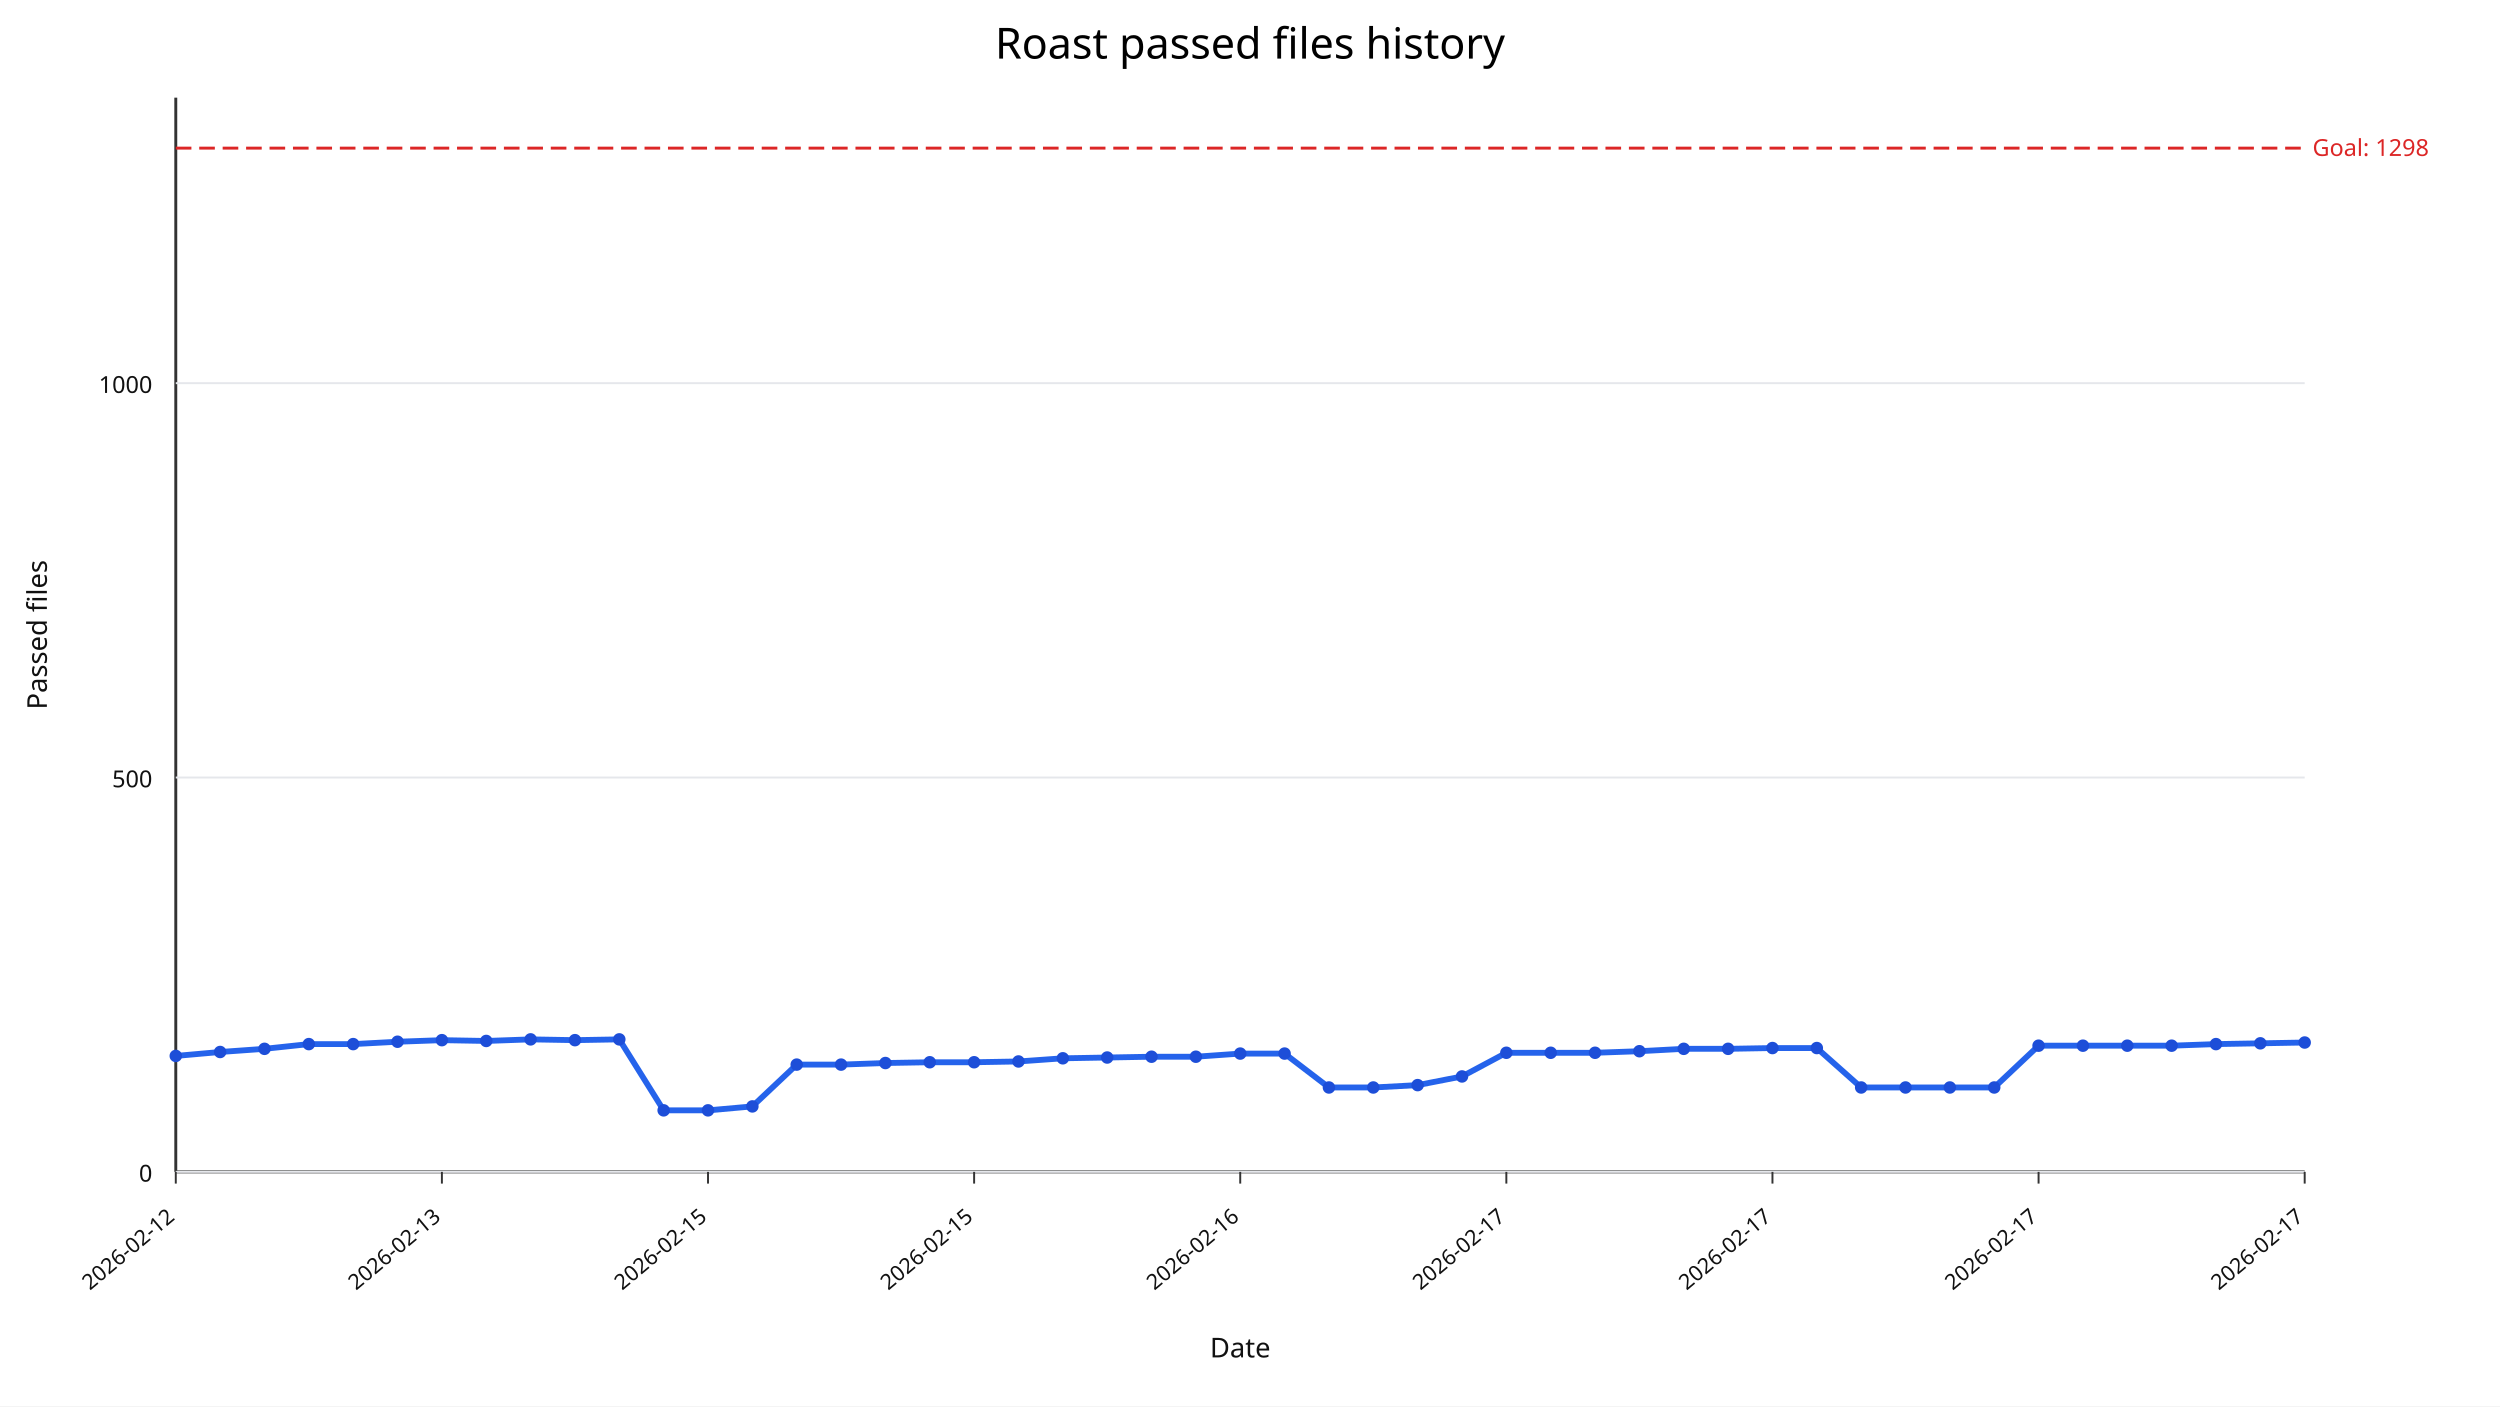
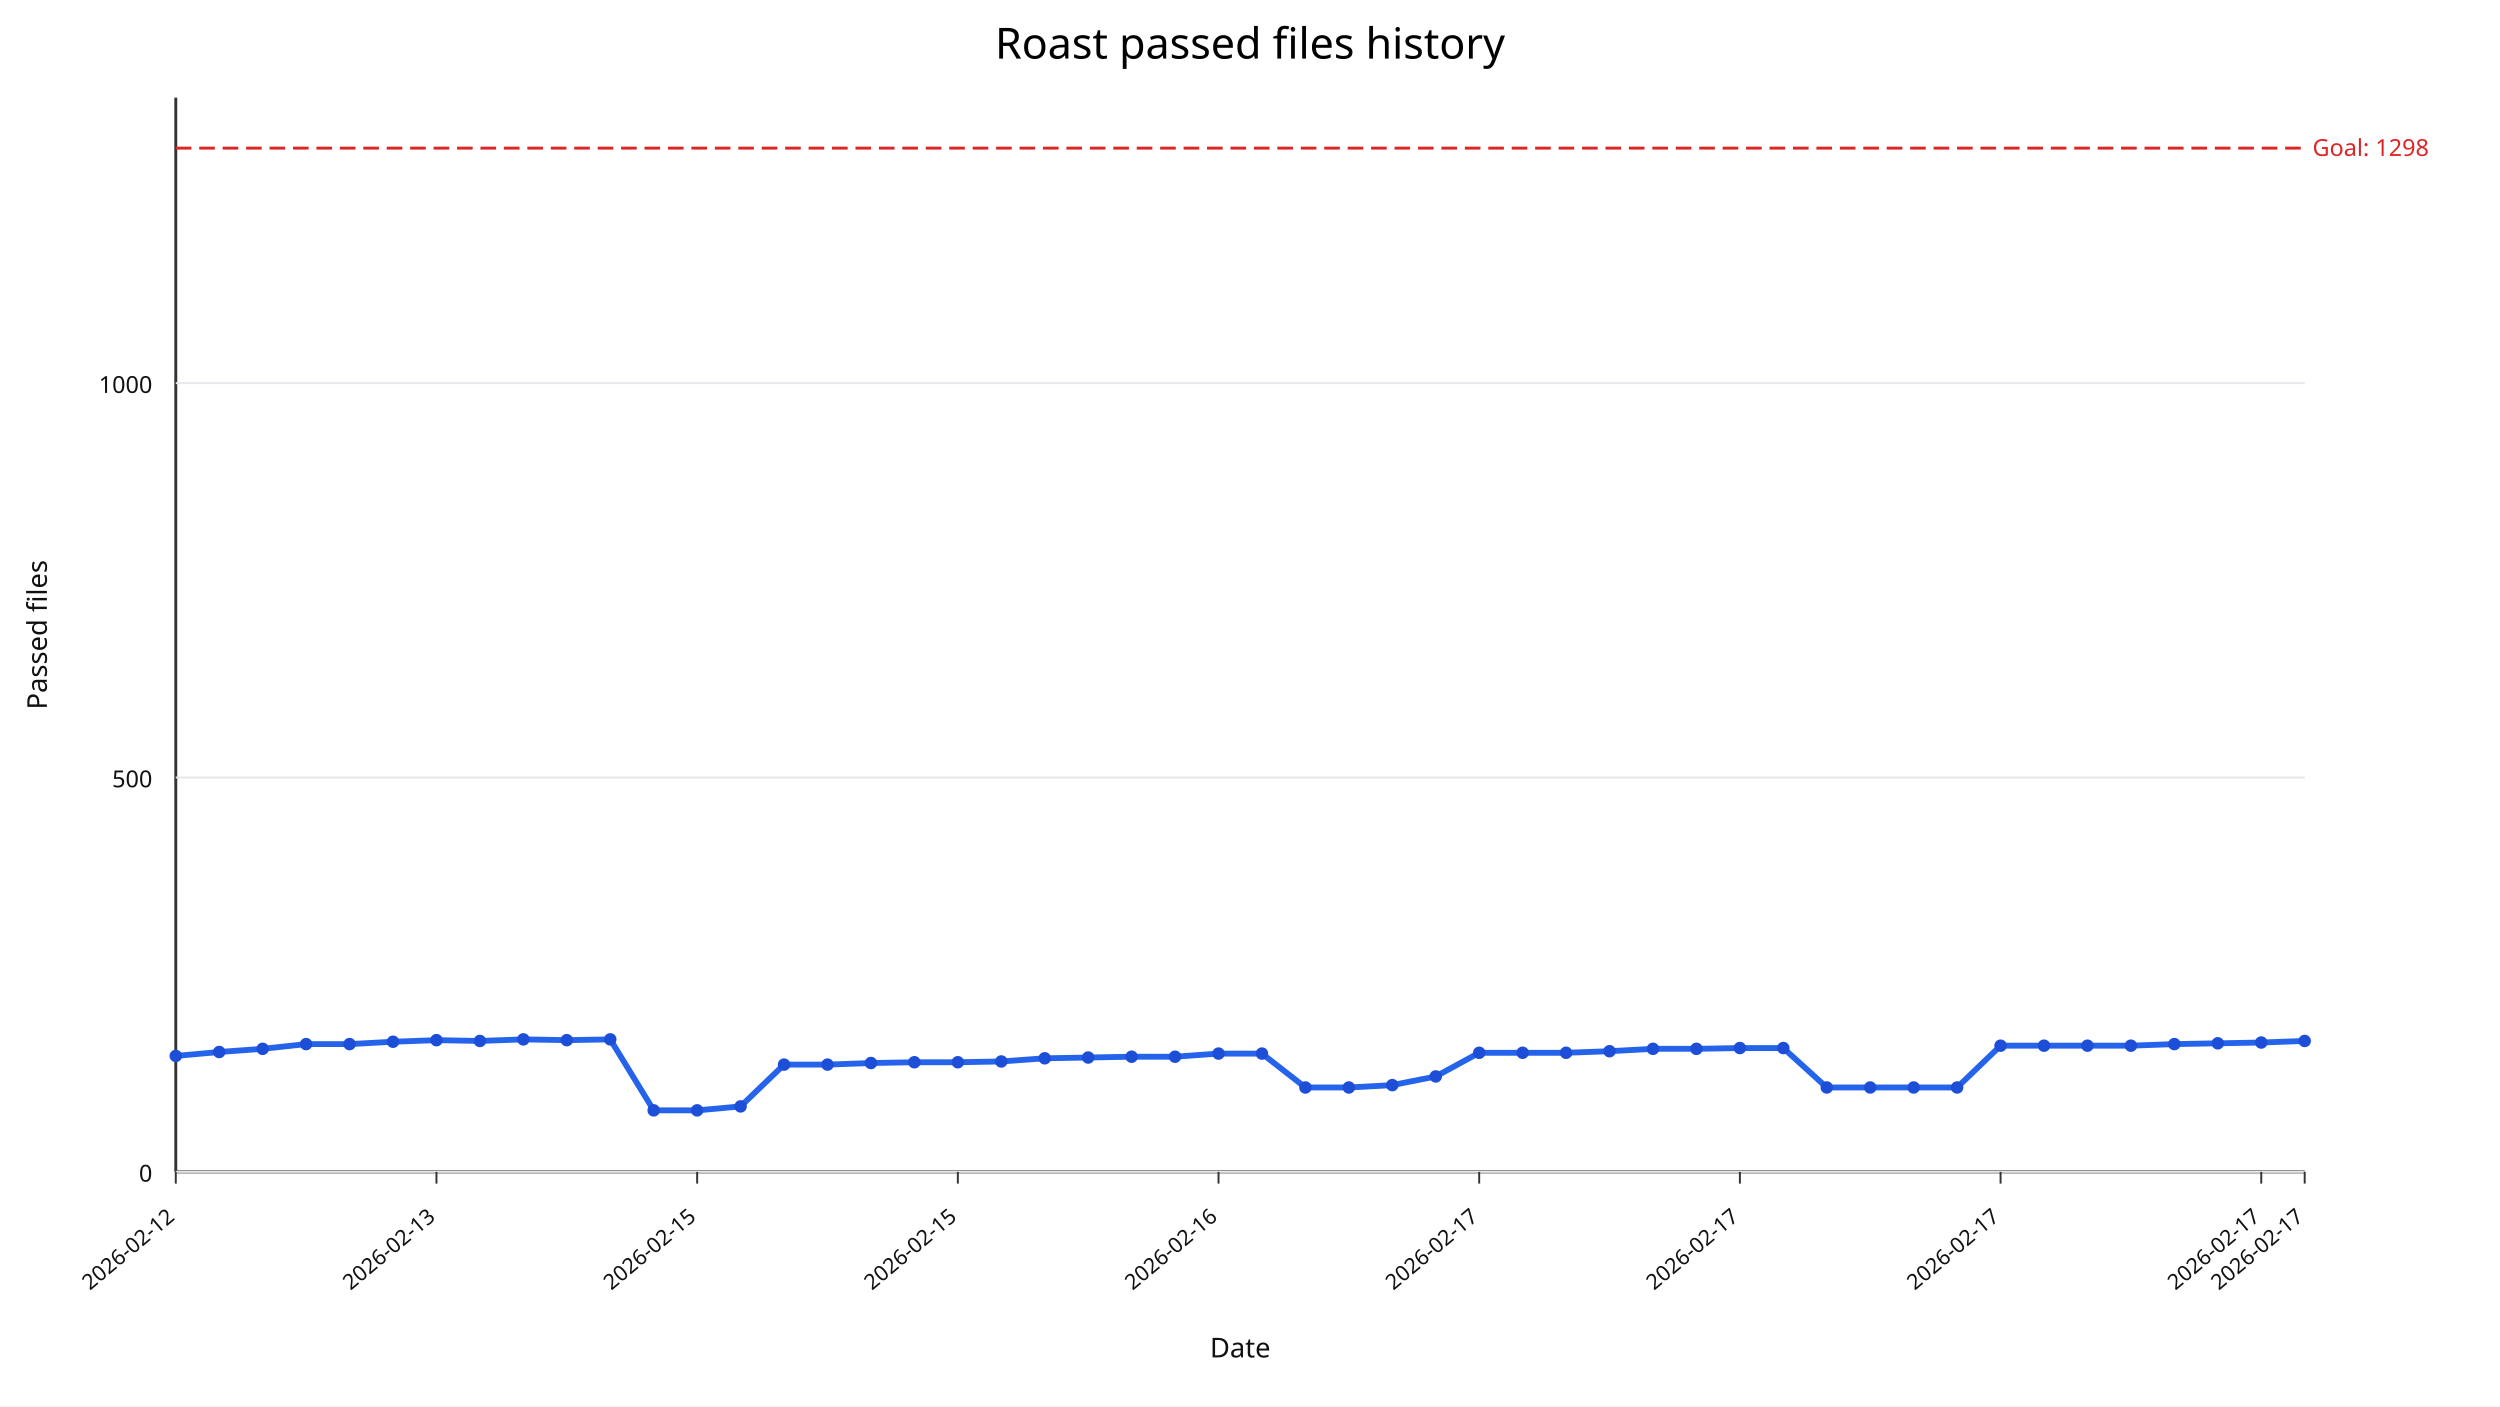
<svg xmlns="http://www.w3.org/2000/svg" width="1280" height="720" viewBox="0 0 1280 720">
  <rect width="100%" height="100%" fill="#ffffff" />
  <text x="640" y="30" text-anchor="middle" font-size="22" font-family="sans-serif">Roast passed files history</text>
  <line x1="90" y1="600" x2="1180" y2="600" stroke="#333" stroke-width="1.5" />
  <line x1="90" y1="50" x2="90" y2="600" stroke="#333" stroke-width="1.5" />
  <line x1="90" y1="600.00" x2="1180" y2="600.00" stroke="#e5e7eb" stroke-width="1" />
  <text x="78" y="605.00" text-anchor="end" font-size="12" fill="#111" font-family="sans-serif">0</text>
  <line x1="90" y1="398.09" x2="1180" y2="398.09" stroke="#e5e7eb" stroke-width="1" />
  <text x="78" y="403.09" text-anchor="end" font-size="12" fill="#111" font-family="sans-serif">500</text>
  <line x1="90" y1="196.18" x2="1180" y2="196.18" stroke="#e5e7eb" stroke-width="1" />
  <text x="78" y="201.18" text-anchor="end" font-size="12" fill="#111" font-family="sans-serif">1000</text>
  <line x1="90.00" y1="600" x2="90.00" y2="606" stroke="#333" stroke-width="1" />
  <text x="90.00" y="624" text-anchor="end" font-size="11" fill="#111" transform="rotate(-40 90.00,624)" font-family="sans-serif">2026-02-12</text>
-   <line x1="226.25" y1="600" x2="226.25" y2="606" stroke="#333" stroke-width="1" />
-   <text x="226.25" y="624" text-anchor="end" font-size="11" fill="#111" transform="rotate(-40 226.25,624)" font-family="sans-serif">2026-02-13</text>
-   <line x1="362.50" y1="600" x2="362.50" y2="606" stroke="#333" stroke-width="1" />
-   <text x="362.50" y="624" text-anchor="end" font-size="11" fill="#111" transform="rotate(-40 362.50,624)" font-family="sans-serif">2026-02-15</text>
-   <line x1="498.75" y1="600" x2="498.75" y2="606" stroke="#333" stroke-width="1" />
-   <text x="498.75" y="624" text-anchor="end" font-size="11" fill="#111" transform="rotate(-40 498.75,624)" font-family="sans-serif">2026-02-15</text>
-   <line x1="635.00" y1="600" x2="635.00" y2="606" stroke="#333" stroke-width="1" />
-   <text x="635.00" y="624" text-anchor="end" font-size="11" fill="#111" transform="rotate(-40 635.00,624)" font-family="sans-serif">2026-02-16</text>
-   <line x1="771.25" y1="600" x2="771.25" y2="606" stroke="#333" stroke-width="1" />
-   <text x="771.25" y="624" text-anchor="end" font-size="11" fill="#111" transform="rotate(-40 771.25,624)" font-family="sans-serif">2026-02-17</text>
-   <line x1="907.50" y1="600" x2="907.50" y2="606" stroke="#333" stroke-width="1" />
-   <text x="907.50" y="624" text-anchor="end" font-size="11" fill="#111" transform="rotate(-40 907.50,624)" font-family="sans-serif">2026-02-17</text>
-   <line x1="1043.75" y1="600" x2="1043.75" y2="606" stroke="#333" stroke-width="1" />
-   <text x="1043.75" y="624" text-anchor="end" font-size="11" fill="#111" transform="rotate(-40 1043.75,624)" font-family="sans-serif">2026-02-17</text>
+   <line x1="223.47" y1="600" x2="223.47" y2="606" stroke="#333" stroke-width="1" />
+   <text x="223.47" y="624" text-anchor="end" font-size="11" fill="#111" transform="rotate(-40 223.47,624)" font-family="sans-serif">2026-02-13</text>
+   <line x1="356.94" y1="600" x2="356.94" y2="606" stroke="#333" stroke-width="1" />
+   <text x="356.94" y="624" text-anchor="end" font-size="11" fill="#111" transform="rotate(-40 356.94,624)" font-family="sans-serif">2026-02-15</text>
+   <line x1="490.41" y1="600" x2="490.41" y2="606" stroke="#333" stroke-width="1" />
+   <text x="490.41" y="624" text-anchor="end" font-size="11" fill="#111" transform="rotate(-40 490.41,624)" font-family="sans-serif">2026-02-15</text>
+   <line x1="623.88" y1="600" x2="623.88" y2="606" stroke="#333" stroke-width="1" />
+   <text x="623.88" y="624" text-anchor="end" font-size="11" fill="#111" transform="rotate(-40 623.88,624)" font-family="sans-serif">2026-02-16</text>
+   <line x1="757.35" y1="600" x2="757.35" y2="606" stroke="#333" stroke-width="1" />
+   <text x="757.35" y="624" text-anchor="end" font-size="11" fill="#111" transform="rotate(-40 757.35,624)" font-family="sans-serif">2026-02-17</text>
+   <line x1="890.82" y1="600" x2="890.82" y2="606" stroke="#333" stroke-width="1" />
+   <text x="890.82" y="624" text-anchor="end" font-size="11" fill="#111" transform="rotate(-40 890.82,624)" font-family="sans-serif">2026-02-17</text>
+   <line x1="1024.29" y1="600" x2="1024.29" y2="606" stroke="#333" stroke-width="1" />
+   <text x="1024.29" y="624" text-anchor="end" font-size="11" fill="#111" transform="rotate(-40 1024.29,624)" font-family="sans-serif">2026-02-17</text>
+   <line x1="1157.76" y1="600" x2="1157.76" y2="606" stroke="#333" stroke-width="1" />
+   <text x="1157.76" y="624" text-anchor="end" font-size="11" fill="#111" transform="rotate(-40 1157.76,624)" font-family="sans-serif">2026-02-17</text>
  <line x1="1180.00" y1="600" x2="1180.00" y2="606" stroke="#333" stroke-width="1" />
  <text x="1180.00" y="624" text-anchor="end" font-size="11" fill="#111" transform="rotate(-40 1180.00,624)" font-family="sans-serif">2026-02-17</text>
  <line x1="90" y1="75.84" x2="1180" y2="75.84" stroke="#dc2626" stroke-width="1.5" stroke-dasharray="8,4" />
  <text x="1184" y="79.84" font-size="12" fill="#dc2626" font-family="sans-serif">Goal: 1298</text>
-   <polyline fill="none" stroke="#2563eb" stroke-width="3" points="90.00,540.64 112.71,538.62 135.42,537.00 158.12,534.58 180.83,534.58 203.54,533.37 226.25,532.56 248.96,532.97 271.67,532.16 294.38,532.56 317.08,532.16 339.79,568.50 362.50,568.50 385.21,566.48 407.92,545.08 430.62,545.08 453.33,544.27 476.04,543.87 498.75,543.87 521.46,543.47 544.17,541.85 566.88,541.45 589.58,541.04 612.29,541.04 635.00,539.43 657.71,539.43 680.42,556.79 703.12,556.79 725.83,555.58 748.54,551.14 771.25,539.02 793.96,539.02 816.67,539.02 839.38,538.22 862.08,537.00 884.79,537.00 907.50,536.60 930.21,536.60 952.92,556.79 975.62,556.79 998.33,556.79 1021.04,556.79 1043.75,535.39 1066.46,535.39 1089.17,535.39 1111.88,535.39 1134.58,534.58 1157.29,534.18 1180.00,533.77" />
+   <polyline fill="none" stroke="#2563eb" stroke-width="3" points="90.00,540.64 112.24,538.62 134.49,537.00 156.73,534.58 178.98,534.58 201.22,533.37 223.47,532.56 245.71,532.97 267.96,532.16 290.20,532.56 312.45,532.16 334.69,568.50 356.94,568.50 379.18,566.48 401.43,545.08 423.67,545.08 445.92,544.27 468.16,543.87 490.41,543.87 512.65,543.47 534.90,541.85 557.14,541.45 579.39,541.04 601.63,541.04 623.88,539.43 646.12,539.43 668.37,556.79 690.61,556.79 712.86,555.58 735.10,551.14 757.35,539.02 779.59,539.02 801.84,539.02 824.08,538.22 846.33,537.00 868.57,537.00 890.82,536.60 913.06,536.60 935.31,556.79 957.55,556.79 979.80,556.79 1002.04,556.79 1024.29,535.39 1046.53,535.39 1068.78,535.39 1091.02,535.39 1113.27,534.58 1135.51,534.18 1157.76,533.77 1180.00,532.97" />
  <circle cx="90.00" cy="540.64" r="3.2" fill="#1d4ed8" />
-   <circle cx="112.71" cy="538.62" r="3.2" fill="#1d4ed8" />
-   <circle cx="135.42" cy="537.00" r="3.2" fill="#1d4ed8" />
-   <circle cx="158.12" cy="534.58" r="3.2" fill="#1d4ed8" />
-   <circle cx="180.83" cy="534.58" r="3.2" fill="#1d4ed8" />
-   <circle cx="203.54" cy="533.37" r="3.2" fill="#1d4ed8" />
-   <circle cx="226.25" cy="532.56" r="3.2" fill="#1d4ed8" />
-   <circle cx="248.96" cy="532.97" r="3.2" fill="#1d4ed8" />
-   <circle cx="271.67" cy="532.16" r="3.2" fill="#1d4ed8" />
-   <circle cx="294.38" cy="532.56" r="3.2" fill="#1d4ed8" />
-   <circle cx="317.08" cy="532.16" r="3.2" fill="#1d4ed8" />
-   <circle cx="339.79" cy="568.50" r="3.2" fill="#1d4ed8" />
-   <circle cx="362.50" cy="568.50" r="3.2" fill="#1d4ed8" />
-   <circle cx="385.21" cy="566.48" r="3.2" fill="#1d4ed8" />
-   <circle cx="407.92" cy="545.08" r="3.2" fill="#1d4ed8" />
-   <circle cx="430.62" cy="545.08" r="3.2" fill="#1d4ed8" />
-   <circle cx="453.33" cy="544.27" r="3.2" fill="#1d4ed8" />
-   <circle cx="476.04" cy="543.87" r="3.2" fill="#1d4ed8" />
-   <circle cx="498.75" cy="543.87" r="3.2" fill="#1d4ed8" />
-   <circle cx="521.46" cy="543.47" r="3.2" fill="#1d4ed8" />
-   <circle cx="544.17" cy="541.85" r="3.2" fill="#1d4ed8" />
-   <circle cx="566.88" cy="541.45" r="3.2" fill="#1d4ed8" />
-   <circle cx="589.58" cy="541.04" r="3.2" fill="#1d4ed8" />
-   <circle cx="612.29" cy="541.04" r="3.2" fill="#1d4ed8" />
-   <circle cx="635.00" cy="539.43" r="3.2" fill="#1d4ed8" />
-   <circle cx="657.71" cy="539.43" r="3.2" fill="#1d4ed8" />
-   <circle cx="680.42" cy="556.79" r="3.2" fill="#1d4ed8" />
-   <circle cx="703.12" cy="556.79" r="3.2" fill="#1d4ed8" />
-   <circle cx="725.83" cy="555.58" r="3.2" fill="#1d4ed8" />
-   <circle cx="748.54" cy="551.14" r="3.2" fill="#1d4ed8" />
-   <circle cx="771.25" cy="539.02" r="3.2" fill="#1d4ed8" />
-   <circle cx="793.96" cy="539.02" r="3.2" fill="#1d4ed8" />
-   <circle cx="816.67" cy="539.02" r="3.2" fill="#1d4ed8" />
-   <circle cx="839.38" cy="538.22" r="3.2" fill="#1d4ed8" />
-   <circle cx="862.08" cy="537.00" r="3.2" fill="#1d4ed8" />
-   <circle cx="884.79" cy="537.00" r="3.2" fill="#1d4ed8" />
-   <circle cx="907.50" cy="536.60" r="3.2" fill="#1d4ed8" />
-   <circle cx="930.21" cy="536.60" r="3.2" fill="#1d4ed8" />
-   <circle cx="952.92" cy="556.79" r="3.2" fill="#1d4ed8" />
-   <circle cx="975.62" cy="556.79" r="3.2" fill="#1d4ed8" />
-   <circle cx="998.33" cy="556.79" r="3.2" fill="#1d4ed8" />
-   <circle cx="1021.04" cy="556.79" r="3.2" fill="#1d4ed8" />
-   <circle cx="1043.75" cy="535.39" r="3.2" fill="#1d4ed8" />
-   <circle cx="1066.46" cy="535.39" r="3.2" fill="#1d4ed8" />
-   <circle cx="1089.17" cy="535.39" r="3.2" fill="#1d4ed8" />
-   <circle cx="1111.88" cy="535.39" r="3.2" fill="#1d4ed8" />
-   <circle cx="1134.58" cy="534.58" r="3.2" fill="#1d4ed8" />
-   <circle cx="1157.29" cy="534.18" r="3.2" fill="#1d4ed8" />
-   <circle cx="1180.00" cy="533.77" r="3.2" fill="#1d4ed8" />
+   <circle cx="112.24" cy="538.62" r="3.2" fill="#1d4ed8" />
+   <circle cx="134.49" cy="537.00" r="3.2" fill="#1d4ed8" />
+   <circle cx="156.73" cy="534.58" r="3.2" fill="#1d4ed8" />
+   <circle cx="178.98" cy="534.58" r="3.2" fill="#1d4ed8" />
+   <circle cx="201.22" cy="533.37" r="3.2" fill="#1d4ed8" />
+   <circle cx="223.47" cy="532.56" r="3.2" fill="#1d4ed8" />
+   <circle cx="245.71" cy="532.97" r="3.2" fill="#1d4ed8" />
+   <circle cx="267.96" cy="532.16" r="3.2" fill="#1d4ed8" />
+   <circle cx="290.20" cy="532.56" r="3.2" fill="#1d4ed8" />
+   <circle cx="312.45" cy="532.16" r="3.2" fill="#1d4ed8" />
+   <circle cx="334.69" cy="568.50" r="3.2" fill="#1d4ed8" />
+   <circle cx="356.94" cy="568.50" r="3.2" fill="#1d4ed8" />
+   <circle cx="379.18" cy="566.48" r="3.2" fill="#1d4ed8" />
+   <circle cx="401.43" cy="545.08" r="3.2" fill="#1d4ed8" />
+   <circle cx="423.67" cy="545.08" r="3.2" fill="#1d4ed8" />
+   <circle cx="445.92" cy="544.27" r="3.2" fill="#1d4ed8" />
+   <circle cx="468.16" cy="543.87" r="3.2" fill="#1d4ed8" />
+   <circle cx="490.41" cy="543.87" r="3.2" fill="#1d4ed8" />
+   <circle cx="512.65" cy="543.47" r="3.2" fill="#1d4ed8" />
+   <circle cx="534.90" cy="541.85" r="3.2" fill="#1d4ed8" />
+   <circle cx="557.14" cy="541.45" r="3.2" fill="#1d4ed8" />
+   <circle cx="579.39" cy="541.04" r="3.2" fill="#1d4ed8" />
+   <circle cx="601.63" cy="541.04" r="3.2" fill="#1d4ed8" />
+   <circle cx="623.88" cy="539.43" r="3.2" fill="#1d4ed8" />
+   <circle cx="646.12" cy="539.43" r="3.2" fill="#1d4ed8" />
+   <circle cx="668.37" cy="556.79" r="3.2" fill="#1d4ed8" />
+   <circle cx="690.61" cy="556.79" r="3.2" fill="#1d4ed8" />
+   <circle cx="712.86" cy="555.58" r="3.2" fill="#1d4ed8" />
+   <circle cx="735.10" cy="551.14" r="3.2" fill="#1d4ed8" />
+   <circle cx="757.35" cy="539.02" r="3.2" fill="#1d4ed8" />
+   <circle cx="779.59" cy="539.02" r="3.2" fill="#1d4ed8" />
+   <circle cx="801.84" cy="539.02" r="3.2" fill="#1d4ed8" />
+   <circle cx="824.08" cy="538.22" r="3.2" fill="#1d4ed8" />
+   <circle cx="846.33" cy="537.00" r="3.2" fill="#1d4ed8" />
+   <circle cx="868.57" cy="537.00" r="3.2" fill="#1d4ed8" />
+   <circle cx="890.82" cy="536.60" r="3.2" fill="#1d4ed8" />
+   <circle cx="913.06" cy="536.60" r="3.2" fill="#1d4ed8" />
+   <circle cx="935.31" cy="556.79" r="3.2" fill="#1d4ed8" />
+   <circle cx="957.55" cy="556.79" r="3.2" fill="#1d4ed8" />
+   <circle cx="979.80" cy="556.79" r="3.2" fill="#1d4ed8" />
+   <circle cx="1002.04" cy="556.79" r="3.2" fill="#1d4ed8" />
+   <circle cx="1024.29" cy="535.39" r="3.2" fill="#1d4ed8" />
+   <circle cx="1046.53" cy="535.39" r="3.2" fill="#1d4ed8" />
+   <circle cx="1068.78" cy="535.39" r="3.2" fill="#1d4ed8" />
+   <circle cx="1091.02" cy="535.39" r="3.2" fill="#1d4ed8" />
+   <circle cx="1113.27" cy="534.58" r="3.2" fill="#1d4ed8" />
+   <circle cx="1135.51" cy="534.18" r="3.2" fill="#1d4ed8" />
+   <circle cx="1157.76" cy="533.77" r="3.2" fill="#1d4ed8" />
+   <circle cx="1180.00" cy="532.97" r="3.2" fill="#1d4ed8" />
  <text x="635" y="695" text-anchor="middle" font-size="14" fill="#111" font-family="sans-serif">Date</text>
  <text x="24" y="325" text-anchor="middle" font-size="14" fill="#111" transform="rotate(-90 24,325)" font-family="sans-serif">Passed files</text>
</svg>
